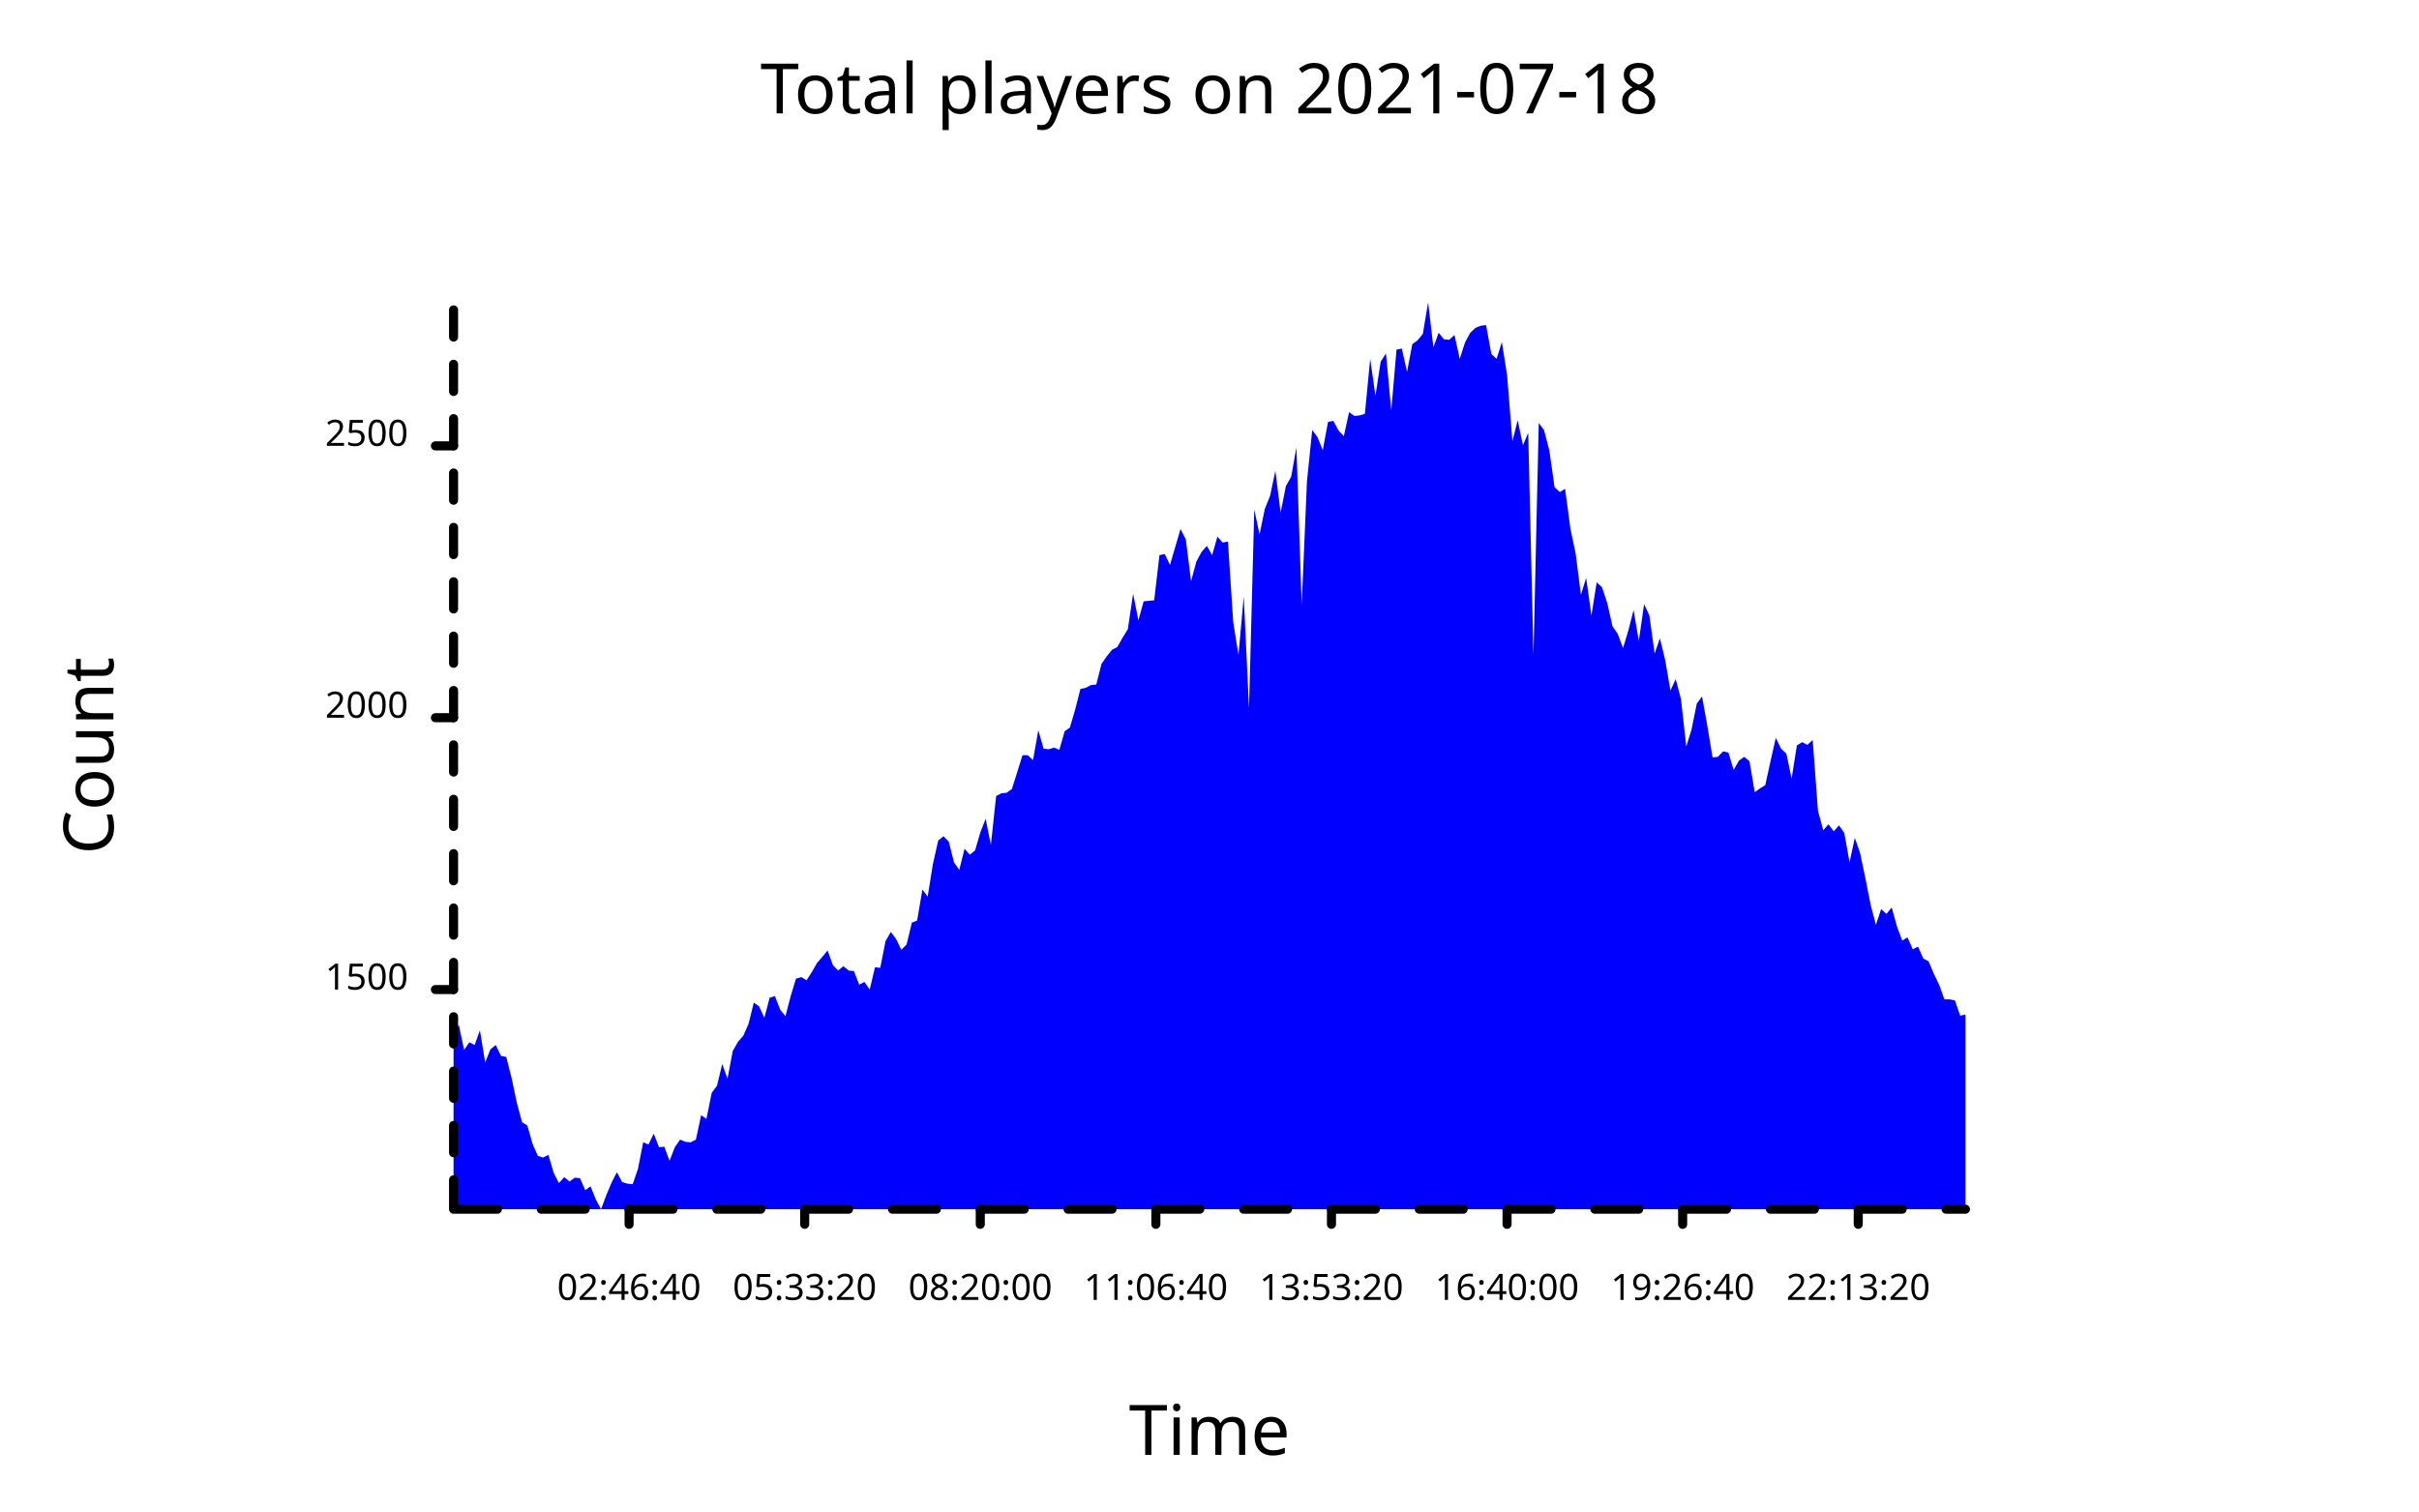
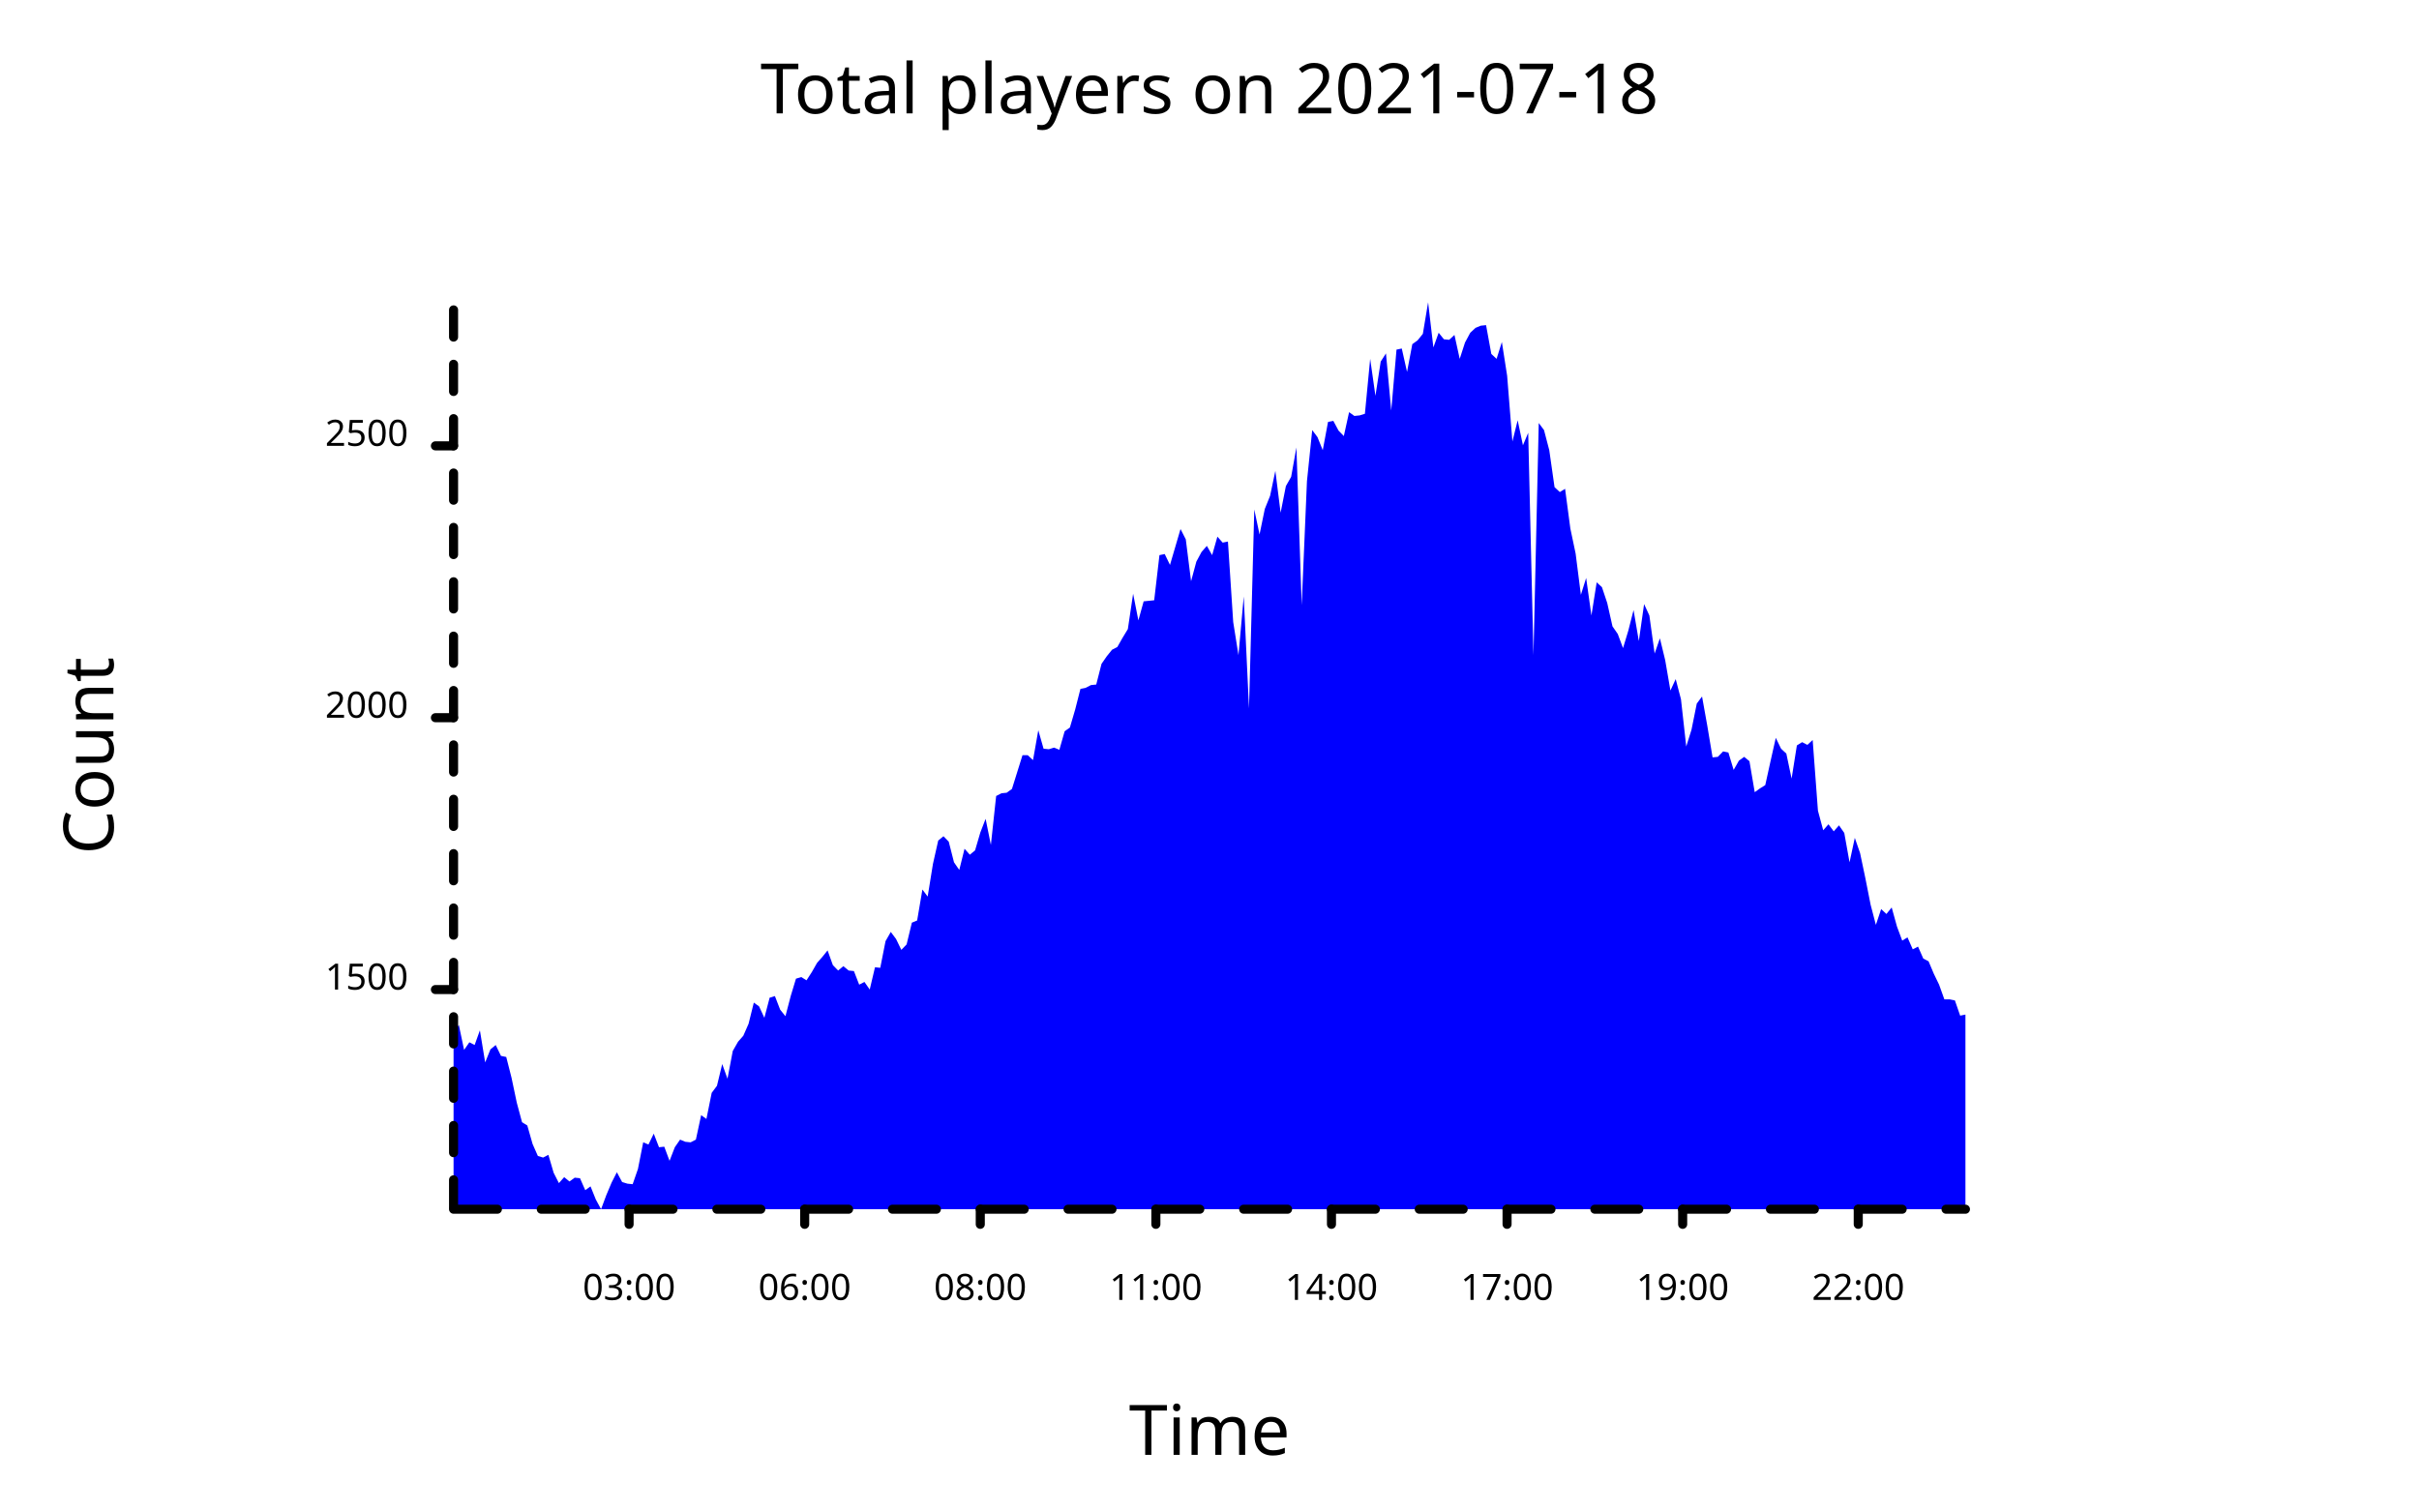
<svg xmlns="http://www.w3.org/2000/svg" class="poloto" width="800" height="500" viewBox="0 0 800 500">
  <style>.poloto { stroke-linecap:round; stroke-linejoin:round; font-family: 'Tahoma', sans-serif; background-color: AliceBlue;} .poloto_scatter{stroke-width:7} .poloto_line{stroke-width:2} .poloto_text{fill: black;} .poloto_axis_lines{stroke: black;stroke-width:3;fill:none;stroke-dasharray:none} .poloto0stroke{stroke:  blue;} .poloto1stroke{stroke:  red;} .poloto2stroke{stroke:  green;} .poloto3stroke{stroke:  gold;} .poloto4stroke{stroke:  aqua;} .poloto5stroke{stroke:  lime;} .poloto6stroke{stroke:  orange;} .poloto7stroke{stroke:  chocolate;} .poloto0fill{fill:blue;} .poloto1fill{fill:red;} .poloto2fill{fill:green;} .poloto3fill{fill:gold;} .poloto4fill{fill:aqua;} .poloto5fill{fill:lime;} .poloto6fill{fill:orange;} .poloto7fill{fill:chocolate;}</style>
  <text class="poloto_text poloto_legend_text" alignment-baseline="middle" text-anchor="start" font-size="large" x="675" y="100" />
  <path class="poloto_linefill poloto0fill" d=" M 150 400 L 150 341.727 L 151.742 339.029 L 153.484 347.302 L 155.226 344.784 L 156.969 345.683 L 158.711 340.827 L 160.453 351.439 L 162.195 347.122 L 163.937 345.683 L 165.679 349.281 L 167.422 349.64 L 169.164 356.475 L 170.906 364.748 L 172.648 371.223 L 174.39 372.302 L 176.132 378.417 L 177.875 382.374 L 179.617 382.914 L 181.359 382.014 L 183.101 387.95 L 184.843 391.367 L 186.585 389.388 L 188.328 390.827 L 190.07 389.568 L 191.812 389.748 L 193.554 393.705 L 195.296 392.446 L 197.038 396.763 L 198.78 400 L 200.523 395.324 L 202.265 391.187 L 204.007 387.77 L 205.749 391.007 L 207.491 391.547 L 209.233 391.727 L 210.976 386.691 L 212.718 377.878 L 214.46 378.597 L 216.202 375 L 217.944 379.496 L 219.686 379.317 L 221.429 383.993 L 223.171 379.496 L 224.913 376.978 L 226.655 377.698 L 228.397 377.878 L 230.139 376.978 L 231.882 368.885 L 233.624 370.144 L 235.366 361.511 L 237.108 359.173 L 238.85 351.978 L 240.592 356.835 L 242.334 347.662 L 244.077 344.604 L 245.819 342.626 L 247.561 338.669 L 249.303 331.655 L 251.045 332.914 L 252.787 336.691 L 254.53 330.036 L 256.272 329.496 L 258.014 333.993 L 259.756 336.151 L 261.498 329.496 L 263.24 323.741 L 264.983 323.201 L 266.725 324.281 L 268.467 321.583 L 270.209 318.525 L 271.951 316.547 L 273.693 314.388 L 275.436 319.245 L 277.178 321.043 L 278.92 319.604 L 280.662 321.043 L 282.404 321.223 L 284.146 325.719 L 285.889 324.82 L 287.631 327.338 L 289.373 319.964 L 291.115 320.144 L 292.857 311.331 L 294.599 308.273 L 296.341 310.612 L 298.084 314.209 L 299.826 312.41 L 301.568 305.216 L 303.31 304.496 L 305.052 294.245 L 306.794 296.583 L 308.537 285.791 L 310.279 278.058 L 312.021 276.619 L 313.763 278.417 L 315.505 285.252 L 317.247 287.77 L 318.99 280.755 L 320.732 282.734 L 322.474 281.295 L 324.216 275.36 L 325.958 270.863 L 327.7 279.496 L 329.443 263.309 L 331.185 262.41 L 332.927 262.23 L 334.669 260.971 L 336.411 255.396 L 338.153 249.82 L 339.895 249.82 L 341.638 251.439 L 343.38 241.547 L 345.122 247.662 L 346.864 247.842 L 348.606 247.302 L 350.348 248.022 L 352.091 241.906 L 353.833 240.647 L 355.575 234.712 L 357.317 227.878 L 359.059 227.518 L 360.801 226.619 L 362.544 226.439 L 364.286 219.604 L 366.028 217.086 L 367.77 214.928 L 369.512 214.029 L 371.254 210.971 L 372.997 208.094 L 374.739 196.403 L 376.481 205.216 L 378.223 198.921 L 379.965 198.741 L 381.707 198.561 L 383.449 183.633 L 385.192 183.273 L 386.934 186.871 L 388.676 180.935 L 390.418 175 L 392.16 178.417 L 393.902 192.266 L 395.645 185.791 L 397.387 182.554 L 399.129 180.576 L 400.871 183.633 L 402.613 177.518 L 404.355 179.496 L 406.098 179.137 L 407.84 205.755 L 409.582 216.727 L 411.324 197.302 L 413.066 234.353 L 414.808 168.525 L 416.551 176.799 L 418.293 168.345 L 420.035 164.029 L 421.777 155.755 L 423.519 169.604 L 425.261 160.791 L 427.003 157.734 L 428.746 148.022 L 430.488 200.18 L 432.23 159.173 L 433.972 142.266 L 435.714 144.604 L 437.456 148.921 L 439.199 139.568 L 440.941 139.209 L 442.683 142.446 L 444.425 144.245 L 446.167 136.331 L 447.909 137.59 L 449.652 137.41 L 451.394 136.871 L 453.136 118.705 L 454.878 130.935 L 456.62 119.604 L 458.362 116.906 L 460.105 135.791 L 461.847 115.647 L 463.589 115.288 L 465.331 123.022 L 467.073 113.849 L 468.815 112.59 L 470.557 110.432 L 472.3 100 L 474.042 114.928 L 475.784 110.072 L 477.526 112.23 L 479.268 112.41 L 481.01 110.791 L 482.753 118.705 L 484.495 113.309 L 486.237 110.072 L 487.979 108.453 L 489.721 107.734 L 491.463 107.554 L 493.206 117.086 L 494.948 118.705 L 496.69 113.129 L 498.432 124.281 L 500.174 146.043 L 501.916 139.029 L 503.659 147.302 L 505.401 143.165 L 507.143 216.727 L 508.885 139.928 L 510.627 142.266 L 512.369 148.921 L 514.111 161.151 L 515.854 162.77 L 517.596 161.691 L 519.338 174.82 L 521.08 183.094 L 522.822 196.763 L 524.564 191.187 L 526.307 203.597 L 528.049 192.626 L 529.791 194.245 L 531.533 199.46 L 533.275 207.194 L 535.017 209.712 L 536.76 214.388 L 538.502 208.633 L 540.244 201.799 L 541.986 212.05 L 543.728 199.82 L 545.47 203.597 L 547.213 216.187 L 548.955 211.151 L 550.697 218.345 L 552.439 228.417 L 554.181 224.64 L 555.923 231.295 L 557.666 246.942 L 559.408 241.367 L 561.15 232.734 L 562.892 230.396 L 564.634 240.108 L 566.376 250.54 L 568.118 250.36 L 569.861 248.561 L 571.603 248.921 L 573.345 254.676 L 575.087 251.619 L 576.829 250.36 L 578.571 251.799 L 580.314 262.05 L 582.056 260.791 L 583.798 259.712 L 585.54 251.799 L 587.282 244.065 L 589.024 247.662 L 590.767 249.281 L 592.509 257.554 L 594.251 246.583 L 595.993 245.504 L 597.735 246.403 L 599.477 244.784 L 601.22 268.165 L 602.962 274.64 L 604.704 272.662 L 606.446 275 L 608.188 273.022 L 609.93 275.54 L 611.672 285.252 L 613.415 277.158 L 615.157 282.194 L 616.899 290.468 L 618.641 299.281 L 620.383 305.935 L 622.125 300.719 L 623.868 302.338 L 625.61 300.18 L 627.352 306.475 L 629.094 311.151 L 630.836 310.072 L 632.578 314.029 L 634.321 313.129 L 636.063 317.086 L 637.805 317.986 L 639.547 322.122 L 641.289 325.719 L 643.031 330.576 L 644.774 330.576 L 646.516 330.935 L 648.258 335.971 L 650 335.612 L 650 400 Z" />
  <text class="poloto_labels poloto_text poloto_title" alignment-baseline="start" text-anchor="middle" font-size="x-large" x="400" y="37.5">Total players on 2021-07-18</text>
  <text class="poloto_labels poloto_text poloto_xname" alignment-baseline="start" text-anchor="middle" font-size="x-large" x="400" y="481.25">Time</text>
  <text class="poloto_labels poloto_text poloto_yname" alignment-baseline="start" text-anchor="middle" font-size="x-large" transform="rotate(-90,37.5,250)" x="37.5" y="250">Count</text>
  <line class="poloto_axis_lines" stroke="black" x1="208.049" x2="208.049" y1="400" y2="405" />
-   <text class="poloto_tick_labels poloto_text" alignment-baseline="start" text-anchor="middle" x="208.049" y="430"> 02:46:40</text>
+   <text class="poloto_tick_labels poloto_text" alignment-baseline="start" text-anchor="middle" x="208.049" y="430"> 03:00</text>
  <line class="poloto_axis_lines" stroke="black" x1="266.121" x2="266.121" y1="400" y2="405" />
-   <text class="poloto_tick_labels poloto_text" alignment-baseline="start" text-anchor="middle" x="266.121" y="430"> 05:33:20</text>
+   <text class="poloto_tick_labels poloto_text" alignment-baseline="start" text-anchor="middle" x="266.121" y="430"> 06:00</text>
  <line class="poloto_axis_lines" stroke="black" x1="324.193" x2="324.193" y1="400" y2="405" />
-   <text class="poloto_tick_labels poloto_text" alignment-baseline="start" text-anchor="middle" x="324.193" y="430"> 08:20:00</text>
+   <text class="poloto_tick_labels poloto_text" alignment-baseline="start" text-anchor="middle" x="324.193" y="430"> 08:00</text>
  <line class="poloto_axis_lines" stroke="black" x1="382.265" x2="382.265" y1="400" y2="405" />
-   <text class="poloto_tick_labels poloto_text" alignment-baseline="start" text-anchor="middle" x="382.265" y="430"> 11:06:40</text>
+   <text class="poloto_tick_labels poloto_text" alignment-baseline="start" text-anchor="middle" x="382.265" y="430"> 11:00</text>
  <line class="poloto_axis_lines" stroke="black" x1="440.337" x2="440.337" y1="400" y2="405" />
-   <text class="poloto_tick_labels poloto_text" alignment-baseline="start" text-anchor="middle" x="440.337" y="430"> 13:53:20</text>
+   <text class="poloto_tick_labels poloto_text" alignment-baseline="start" text-anchor="middle" x="440.337" y="430"> 14:00</text>
  <line class="poloto_axis_lines" stroke="black" x1="498.409" x2="498.409" y1="400" y2="405" />
-   <text class="poloto_tick_labels poloto_text" alignment-baseline="start" text-anchor="middle" x="498.409" y="430"> 16:40:00</text>
+   <text class="poloto_tick_labels poloto_text" alignment-baseline="start" text-anchor="middle" x="498.409" y="430"> 17:00</text>
  <line class="poloto_axis_lines" stroke="black" x1="556.481" x2="556.481" y1="400" y2="405" />
-   <text class="poloto_tick_labels poloto_text" alignment-baseline="start" text-anchor="middle" x="556.481" y="430"> 19:26:40</text>
+   <text class="poloto_tick_labels poloto_text" alignment-baseline="start" text-anchor="middle" x="556.481" y="430"> 19:00</text>
  <line class="poloto_axis_lines" stroke="black" x1="614.553" x2="614.553" y1="400" y2="405" />
-   <text class="poloto_tick_labels poloto_text" alignment-baseline="start" text-anchor="middle" x="614.553" y="430"> 22:13:20</text>
+   <text class="poloto_tick_labels poloto_text" alignment-baseline="start" text-anchor="middle" x="614.553" y="430"> 22:00</text>
  <line class="poloto_axis_lines" stroke="black" x1="150" x2="144" y1="327.338" y2="327.338" />
  <text class="poloto_tick_labels poloto_text" alignment-baseline="middle" text-anchor="end" x="135" y="327.338"> 1500</text>
  <line class="poloto_axis_lines" stroke="black" x1="150" x2="144" y1="237.41" y2="237.41" />
  <text class="poloto_tick_labels poloto_text" alignment-baseline="middle" text-anchor="end" x="135" y="237.41"> 2000</text>
  <line class="poloto_axis_lines" stroke="black" x1="150" x2="144" y1="147.482" y2="147.482" />
  <text class="poloto_tick_labels poloto_text" alignment-baseline="middle" text-anchor="end" x="135" y="147.482"> 2500</text>
  <path stroke="black" fill="none" class="poloto_axis_lines" style="stroke-dasharray:14.518;stroke-dashoffset:-58.049;" d=" M 150 400 L 650 400" />
  <path stroke="black" fill="none" class="poloto_axis_lines" style="stroke-dasharray:8.993;stroke-dashoffset:-72.662;" d=" M 150 400 L 150 100" />
</svg>
